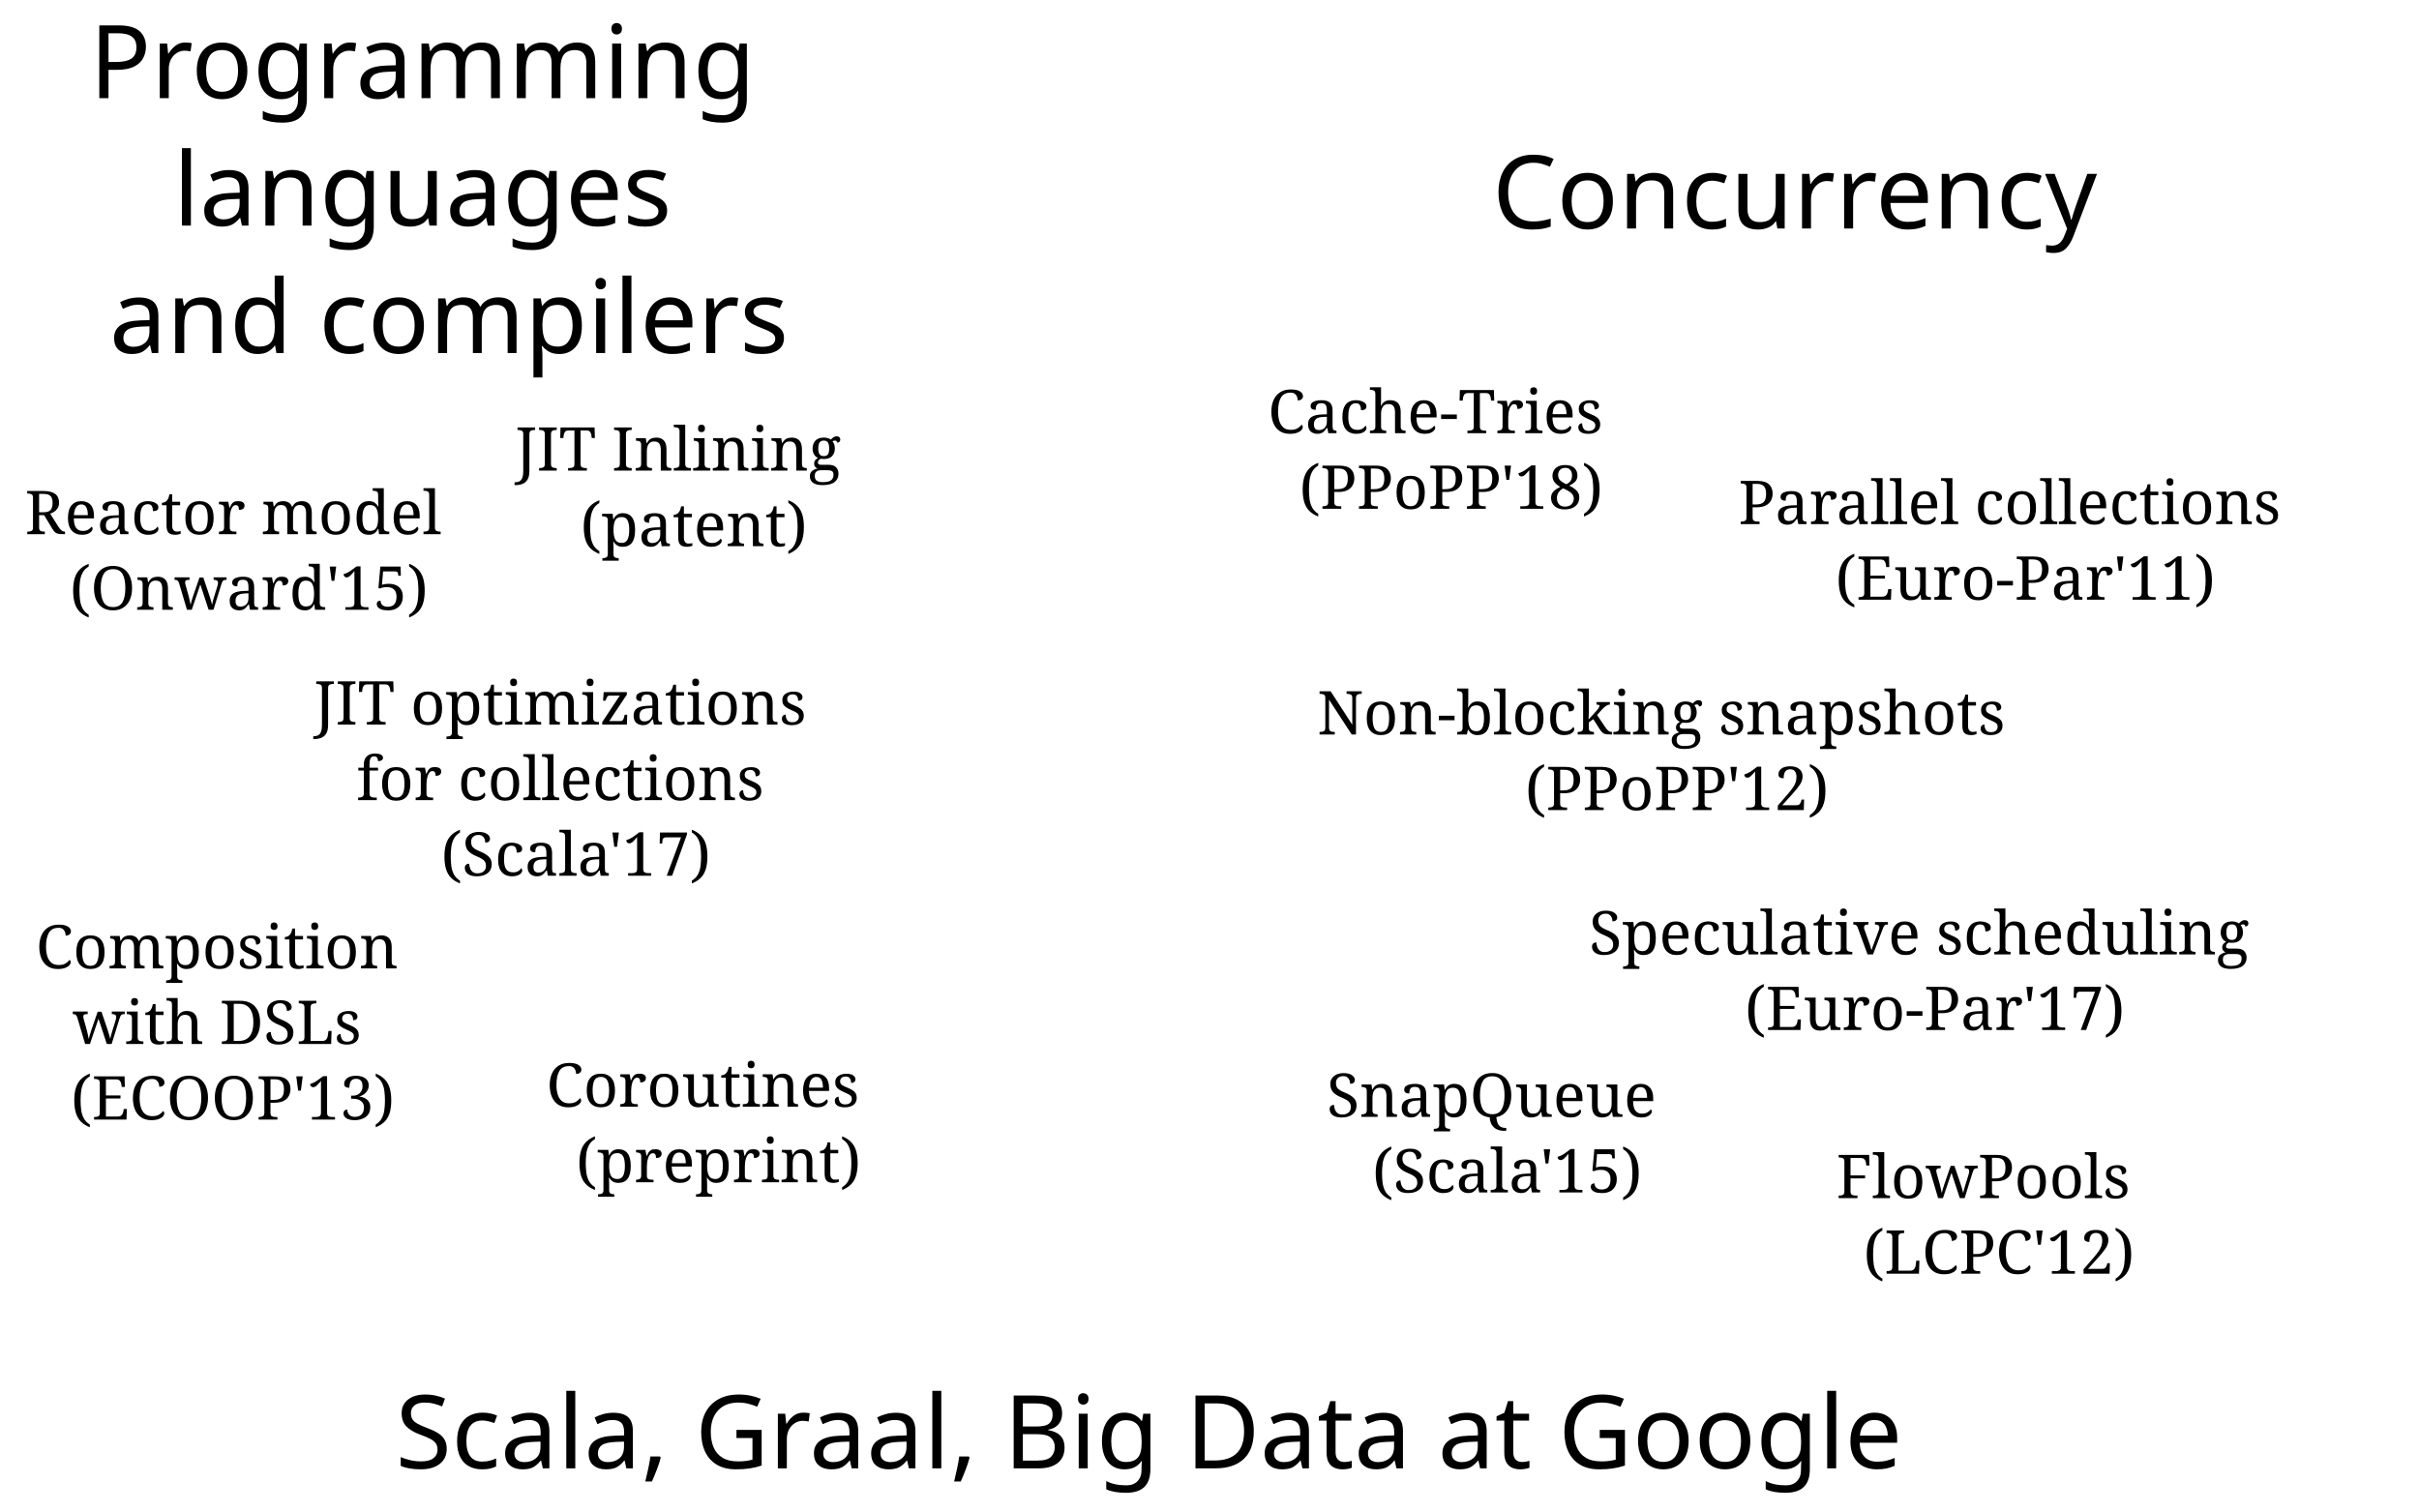
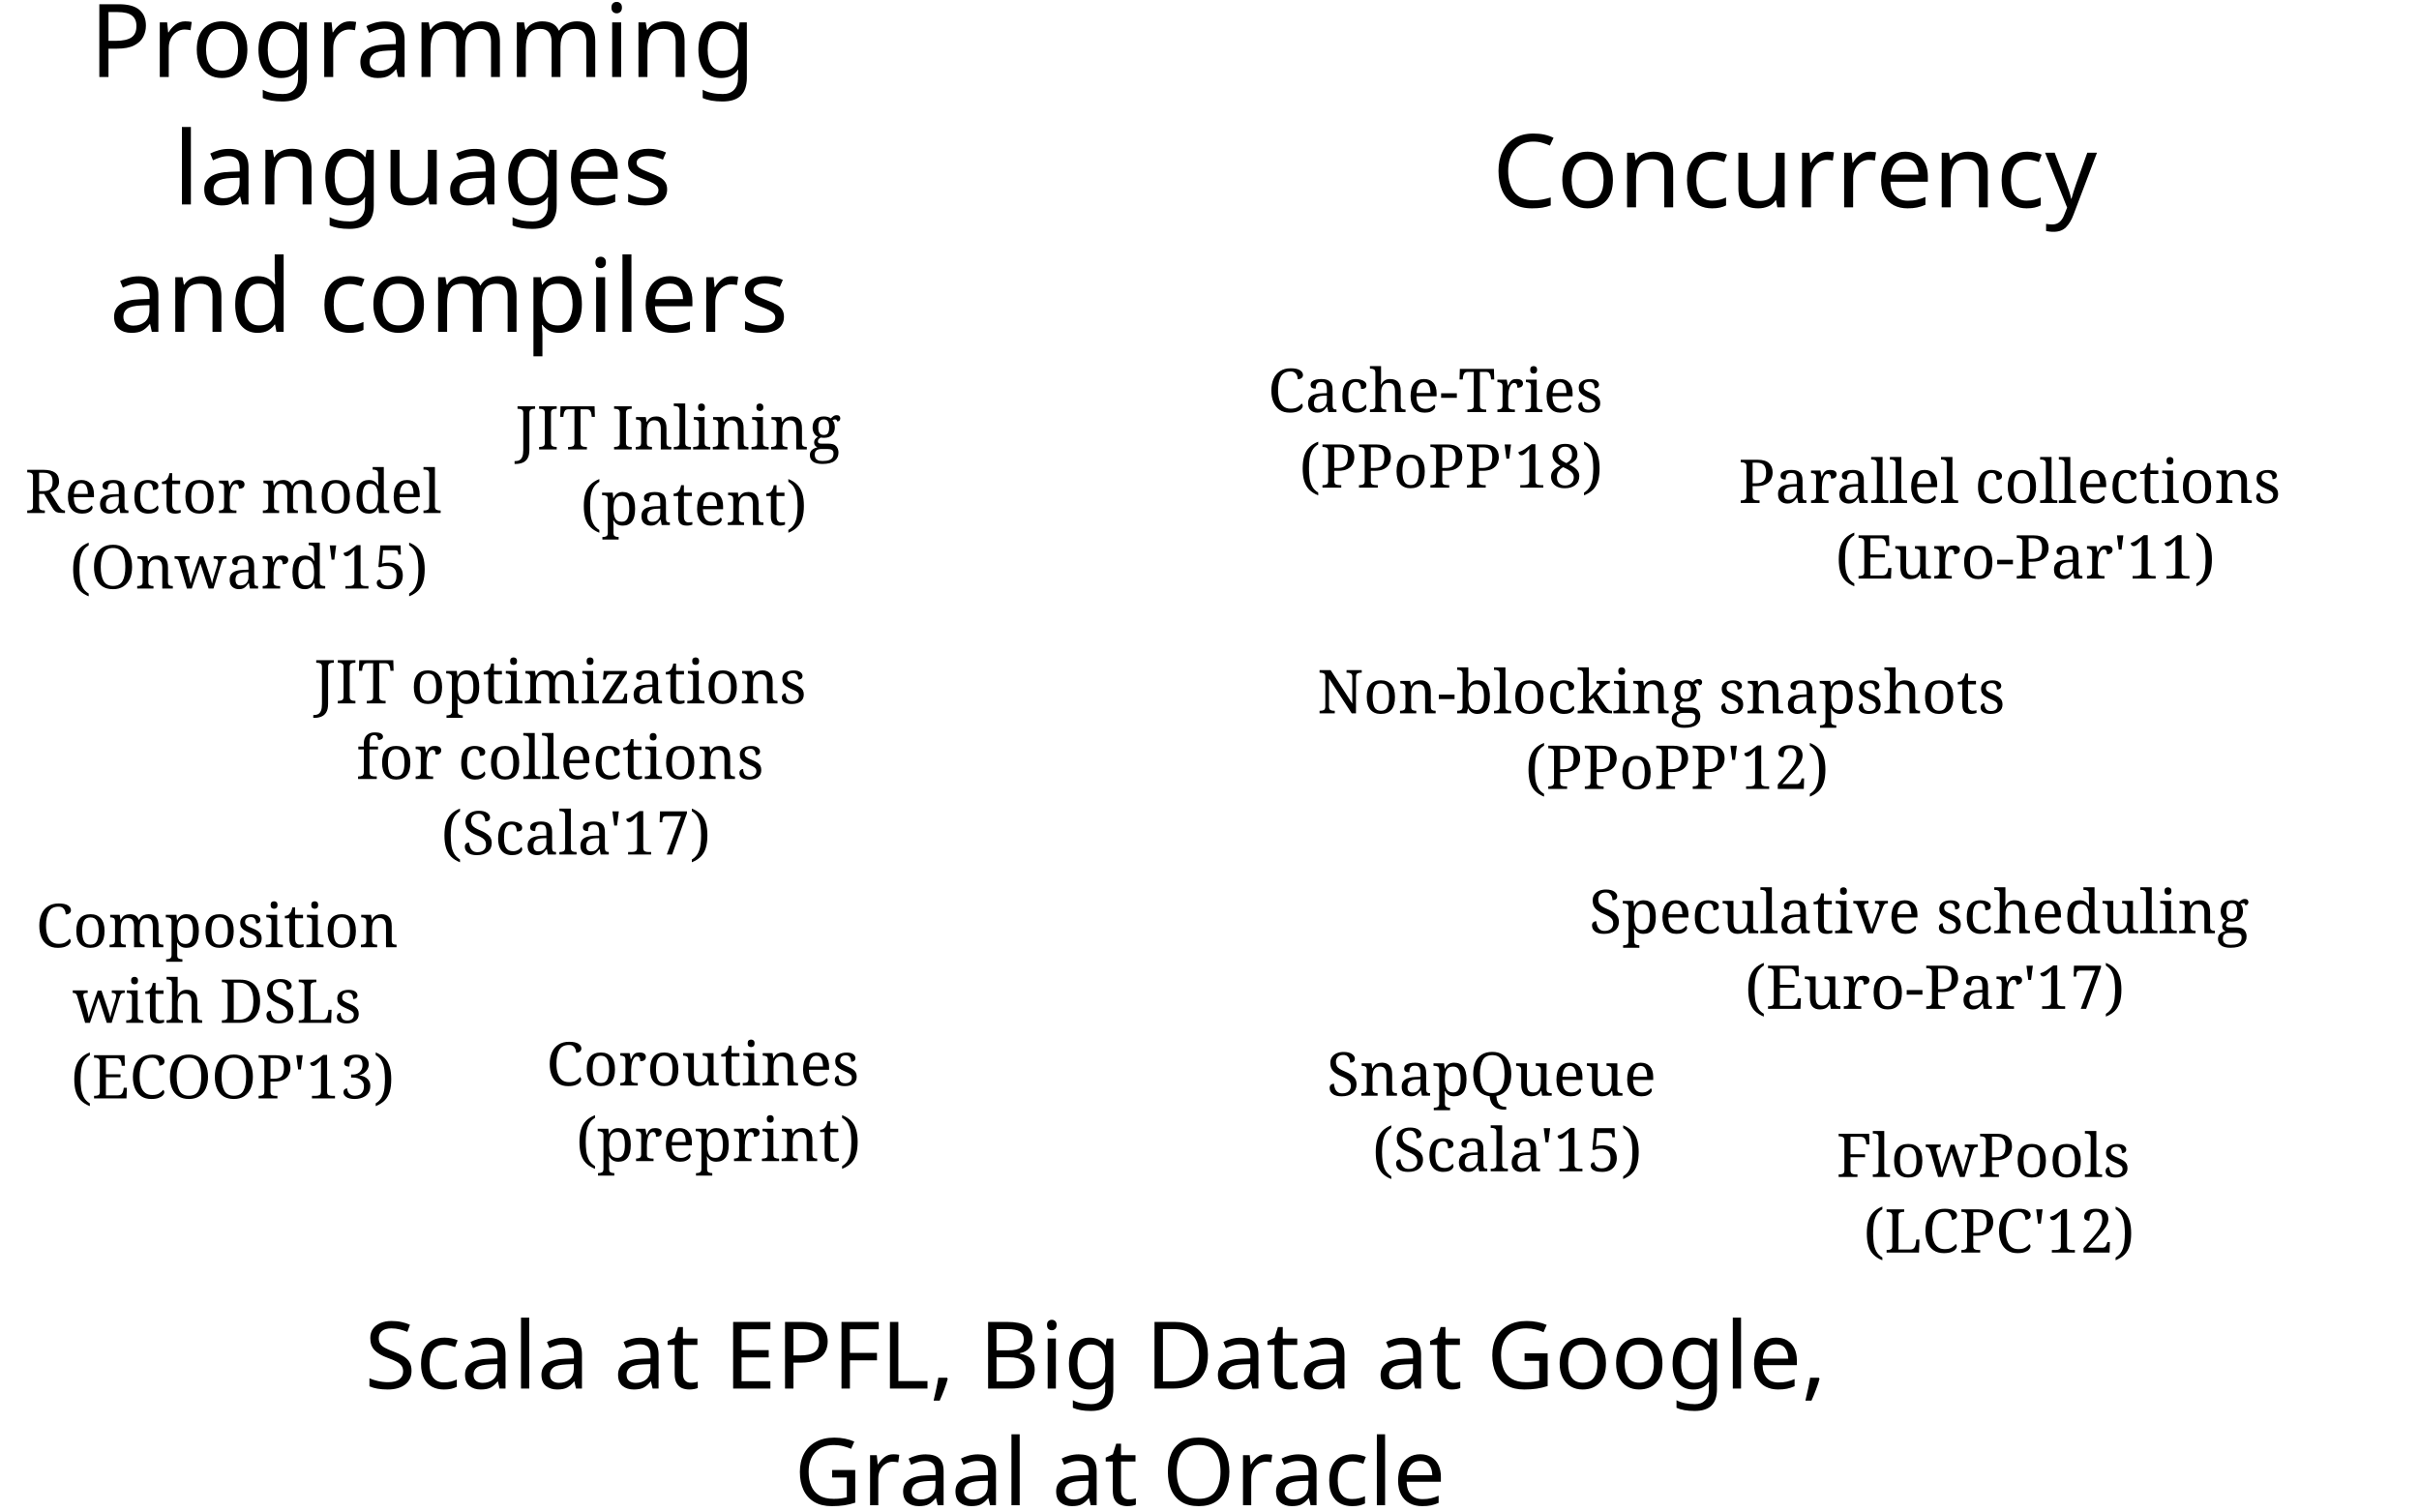
<svg xmlns="http://www.w3.org/2000/svg" width="1600" height="1000" id="svg2" version="1.1">
  <defs id="defs4">
    <marker orient="auto" refY="0" refX="0" id="TriangleOutL" style="overflow:visible">
      <path id="path3903" d="m 5.77,0 -8.65,5 0,-10 8.65,5 z" style="fill-rule:evenodd;stroke:#000000;stroke-width:1pt" transform="scale(0.8,0.8)" />
    </marker>
    <marker orient="auto" refY="0" refX="0" id="Arrow1Lend" style="overflow:visible">
      <path id="path3764" d="M 0,0 5,-5 -12.5,0 5,5 0,0 z" style="fill-rule:evenodd;stroke:#000000;stroke-width:1pt" transform="matrix(-0.8,0,0,-0.8,-10,0)" />
    </marker>
    <marker orient="auto" refY="0" refX="0" id="Arrow1Mend" style="overflow:visible">
      <path id="path3770" d="M 0,0 5,-5 -12.5,0 5,5 0,0 z" style="fill-rule:evenodd;stroke:#000000;stroke-width:1pt" transform="matrix(-0.4,0,0,-0.4,-4,0)" />
    </marker>
    <marker orient="auto" refY="0" refX="0" id="Arrow1MendU" style="overflow:visible">
      <path id="path4214" d="M 0,0 5,-5 -12.5,0 5,5 0,0 z" style="fill:#373737;fill-rule:evenodd;stroke:#373737;stroke-width:1pt" transform="matrix(-0.4,0,0,-0.4,-4,0)" />
    </marker>
    <marker orient="auto" refY="0" refX="0" id="Arrow1Mend8" style="overflow:visible">
      <path id="path4217" d="M 0,0 5,-5 -12.5,0 5,5 0,0 z" style="fill:#373737;fill-rule:evenodd;stroke:#373737;stroke-width:1pt" transform="matrix(-0.4,0,0,-0.4,-4,0)" />
    </marker>
    <marker orient="auto" refY="0" refX="0" id="Arrow1MendO" style="overflow:visible">
      <path id="path4220" d="M 0,0 5,-5 -12.5,0 5,5 0,0 z" style="fill:#373737;fill-rule:evenodd;stroke:#373737;stroke-width:1pt" transform="matrix(-0.4,0,0,-0.4,-4,0)" />
    </marker>
    <marker orient="auto" refY="0" refX="0" id="Arrow1MendP" style="overflow:visible">
      <path id="path4223" d="M 0,0 5,-5 -12.5,0 5,5 0,0 z" style="fill:#373737;fill-rule:evenodd;stroke:#373737;stroke-width:1pt" transform="matrix(-0.4,0,0,-0.4,-4,0)" />
    </marker>
    <marker orient="auto" refY="0" refX="0" id="Arrow1Mendm" style="overflow:visible">
      <path id="path4226" d="M 0,0 5,-5 -12.5,0 5,5 0,0 z" style="fill:#373737;fill-rule:evenodd;stroke:#373737;stroke-width:1pt" transform="matrix(-0.4,0,0,-0.4,-4,0)" />
    </marker>
    <marker orient="auto" refY="0" refX="0" id="Arrow1MendUk" style="overflow:visible">
      <path id="path4274" d="M 0,0 5,-5 -12.5,0 5,5 0,0 z" style="fill:#585858;fill-rule:evenodd;stroke:#585858;stroke-width:1pt" transform="matrix(-0.4,0,0,-0.4,-4,0)" />
    </marker>
    <marker orient="auto" refY="0" refX="0" id="Arrow1Mend8H" style="overflow:visible">
      <path id="path4277" d="M 0,0 5,-5 -12.5,0 5,5 0,0 z" style="fill:#585858;fill-rule:evenodd;stroke:#585858;stroke-width:1pt" transform="matrix(-0.4,0,0,-0.4,-4,0)" />
    </marker>
    <marker orient="auto" refY="0" refX="0" id="Arrow1MendOg" style="overflow:visible">
      <path id="path4280" d="M 0,0 5,-5 -12.5,0 5,5 0,0 z" style="fill:#585858;fill-rule:evenodd;stroke:#585858;stroke-width:1pt" transform="matrix(-0.4,0,0,-0.4,-4,0)" />
    </marker>
    <marker orient="auto" refY="0" refX="0" id="Arrow1MendP6" style="overflow:visible">
      <path id="path4283" d="M 0,0 5,-5 -12.5,0 5,5 0,0 z" style="fill:#585858;fill-rule:evenodd;stroke:#585858;stroke-width:1pt" transform="matrix(-0.4,0,0,-0.4,-4,0)" />
    </marker>
    <marker orient="auto" refY="0" refX="0" id="Arrow1MendmO" style="overflow:visible">
      <path id="path4286" d="M 0,0 5,-5 -12.5,0 5,5 0,0 z" style="fill:#585858;fill-rule:evenodd;stroke:#585858;stroke-width:1pt" transform="matrix(-0.4,0,0,-0.4,-4,0)" />
    </marker>
  </defs>
  <g id="layer1" transform="translate(0,-52.36218)">
-     <g id="g7736" transform="matrix(0.6536509,-0.7567962,0.7567962,0.6536509,-2681.625,445.4649)" />
-     <text xml:space="preserve" style="font-size:67.437px;font-style:normal;font-variant:normal;font-weight:normal;font-stretch:normal;line-height:125%;letter-spacing:0px;word-spacing:0px;fill:#000000;fill-opacity:1;stroke:none;font-family:Serif;-inkscape-font-specification:Serif" x="1230.86" y="203.54" id="text8362">
-       <tspan x="1230.86" y="203.54" style="font-style:normal;font-variant:normal;font-weight:normal;font-stretch:normal;text-align:center;text-anchor:middle;font-family:Sketch Block;-inkscape-font-specification:Sketch Block" id="tspan8467">Concurrency</tspan>
+     <g id="g7736" transform="matrix(0.6536509,-0.7567962,0.7567962,0.6536509,-2681.625,431.4649)" />
+     <text xml:space="preserve" style="font-size:67.437px;font-style:normal;font-variant:normal;font-weight:normal;font-stretch:normal;line-height:125%;letter-spacing:0px;word-spacing:0px;fill:#000000;fill-opacity:1;stroke:none;font-family:Serif;-inkscape-font-specification:Serif" x="1230.86" y="189.54" id="text8362">
+       <tspan x="1230.86" y="189.54" style="font-style:normal;font-variant:normal;font-weight:normal;font-stretch:normal;text-align:center;text-anchor:middle;font-family:Sketch Block;-inkscape-font-specification:Sketch Block" id="tspan8467">Concurrency</tspan>
    </text>
-     <text id="text8368" y="117.314" x="340.801" style="font-size:67.437px;font-style:normal;font-variant:normal;font-weight:normal;font-stretch:normal;line-height:125%;letter-spacing:0px;word-spacing:0px;fill:#000000;fill-opacity:1;stroke:none;font-family:Serif;-inkscape-font-specification:Serif" xml:space="preserve">
-       <tspan style="font-style:normal;font-variant:normal;font-weight:normal;font-stretch:normal;text-align:center;text-anchor:middle;font-family:Sketch Block;-inkscape-font-specification:Sketch Block" y="117.314" x="340.801" id="tspan8445">Programming</tspan>
-       <tspan style="font-style:normal;font-variant:normal;font-weight:normal;font-stretch:normal;text-align:center;text-anchor:middle;font-family:Sketch Block;-inkscape-font-specification:Sketch Block" y="201.61" x="340.801" id="tspan8449">languages</tspan>
-       <tspan style="font-style:normal;font-variant:normal;font-weight:normal;font-stretch:normal;text-align:center;text-anchor:middle;font-family:Sketch Block;-inkscape-font-specification:Sketch Block" y="285.906" x="340.801" id="tspan8465">and compilers</tspan>
+     <text id="text8368" y="103.314" x="340.801" style="font-size:67.437px;font-style:normal;font-variant:normal;font-weight:normal;font-stretch:normal;line-height:125%;letter-spacing:0px;word-spacing:0px;fill:#000000;fill-opacity:1;stroke:none;font-family:Serif;-inkscape-font-specification:Serif" xml:space="preserve">
+       <tspan style="font-style:normal;font-variant:normal;font-weight:normal;font-stretch:normal;text-align:center;text-anchor:middle;font-family:Sketch Block;-inkscape-font-specification:Sketch Block" y="103.314" x="340.801" id="tspan8445">Programming</tspan>
+       <tspan style="font-style:normal;font-variant:normal;font-weight:normal;font-stretch:normal;text-align:center;text-anchor:middle;font-family:Sketch Block;-inkscape-font-specification:Sketch Block" y="187.61" x="340.801" id="tspan8449">languages</tspan>
+       <tspan style="font-style:normal;font-variant:normal;font-weight:normal;font-stretch:normal;text-align:center;text-anchor:middle;font-family:Sketch Block;-inkscape-font-specification:Sketch Block" y="271.906" x="340.801" id="tspan8465">and compilers</tspan>
    </text>
-     <text xml:space="preserve" style="font-size:40px;font-style:normal;font-variant:normal;font-weight:normal;font-stretch:normal;line-height:125%;letter-spacing:0px;word-spacing:0px;fill:#000000;fill-opacity:1;stroke:none;font-family:Serif;-inkscape-font-specification:Serif" x="501.273" y="784.539" id="text8390">
-       <tspan id="tspan8392" x="501.273" y="784.539" style="text-align:center;text-anchor:middle">Coroutines</tspan>
-       <tspan x="501.273" y="834.539" id="tspan8394" style="text-align:center;text-anchor:middle">(preprint)</tspan>
+     <text xml:space="preserve" style="font-size:40px;font-style:normal;font-variant:normal;font-weight:normal;font-stretch:normal;line-height:125%;letter-spacing:0px;word-spacing:0px;fill:#000000;fill-opacity:1;stroke:none;font-family:Serif;-inkscape-font-specification:Serif" x="501.273" y="770.539" id="text8390">
+       <tspan id="tspan8392" x="501.273" y="770.539" style="text-align:center;text-anchor:middle">Coroutines</tspan>
+       <tspan x="501.273" y="820.539" id="tspan8394" style="text-align:center;text-anchor:middle">(preprint)</tspan>
    </text>
-     <text id="text8396" y="693.038" x="179.959" style="font-size:40px;font-style:normal;font-variant:normal;font-weight:normal;font-stretch:normal;line-height:125%;letter-spacing:0px;word-spacing:0px;fill:#000000;fill-opacity:1;stroke:none;font-family:Serif;-inkscape-font-specification:Serif" xml:space="preserve">
-       <tspan style="text-align:center;text-anchor:middle" y="693.038" x="179.959" id="tspan8398">Composition</tspan>
-       <tspan style="text-align:center;text-anchor:middle" y="743.038" x="179.959" id="tspan8471">with DSLs</tspan>
-       <tspan style="text-align:center;text-anchor:middle" id="tspan8400" y="793.038" x="179.959">(ECOOP'13)</tspan>
+     <text id="text8396" y="679.038" x="179.959" style="font-size:40px;font-style:normal;font-variant:normal;font-weight:normal;font-stretch:normal;line-height:125%;letter-spacing:0px;word-spacing:0px;fill:#000000;fill-opacity:1;stroke:none;font-family:Serif;-inkscape-font-specification:Serif" xml:space="preserve">
+       <tspan style="text-align:center;text-anchor:middle" y="679.038" x="179.959" id="tspan8398">Composition</tspan>
+       <tspan style="text-align:center;text-anchor:middle" y="729.038" x="179.959" id="tspan8471">with DSLs</tspan>
+       <tspan style="text-align:center;text-anchor:middle" id="tspan8400" y="779.038" x="179.959">(ECOOP'13)</tspan>
    </text>
-     <text xml:space="preserve" style="font-size:40px;font-style:normal;font-variant:normal;font-weight:normal;font-stretch:normal;line-height:125%;letter-spacing:0px;word-spacing:0px;fill:#000000;fill-opacity:1;stroke:none;font-family:Serif;-inkscape-font-specification:Serif" x="190.646" y="405.755" id="text8402">
-       <tspan id="tspan8404" x="190.646" y="405.755" style="text-align:center;text-anchor:middle">Reactor model</tspan>
-       <tspan x="190.646" y="455.755" id="tspan8406" style="text-align:center;text-anchor:middle">(Onward'15)</tspan>
+     <text xml:space="preserve" style="font-size:40px;font-style:normal;font-variant:normal;font-weight:normal;font-stretch:normal;line-height:125%;letter-spacing:0px;word-spacing:0px;fill:#000000;fill-opacity:1;stroke:none;font-family:Serif;-inkscape-font-specification:Serif" x="190.646" y="391.755" id="text8402">
+       <tspan id="tspan8404" x="190.646" y="391.755" style="text-align:center;text-anchor:middle">Reactor model</tspan>
+       <tspan x="190.646" y="441.755" id="tspan8406" style="text-align:center;text-anchor:middle">(Onward'15)</tspan>
    </text>
-     <text id="text8408" y="683.794" x="1305.758" style="font-size:40px;font-style:normal;font-variant:normal;font-weight:normal;font-stretch:normal;line-height:125%;letter-spacing:0px;word-spacing:0px;fill:#000000;fill-opacity:1;stroke:none;font-family:Serif;-inkscape-font-specification:Serif" xml:space="preserve">
-       <tspan style="text-align:center;text-anchor:middle" y="683.794" x="1305.758" id="tspan8410">Speculative scheduling</tspan>
-       <tspan style="text-align:center;text-anchor:middle" id="tspan8412" y="733.794" x="1305.758">(Euro-Par'17)</tspan>
+     <text id="text8408" y="669.794" x="1305.758" style="font-size:40px;font-style:normal;font-variant:normal;font-weight:normal;font-stretch:normal;line-height:125%;letter-spacing:0px;word-spacing:0px;fill:#000000;fill-opacity:1;stroke:none;font-family:Serif;-inkscape-font-specification:Serif" xml:space="preserve">
+       <tspan style="text-align:center;text-anchor:middle" y="669.794" x="1305.758" id="tspan8410">Speculative scheduling</tspan>
+       <tspan style="text-align:center;text-anchor:middle" id="tspan8412" y="719.794" x="1305.758">(Euro-Par'17)</tspan>
    </text>
-     <text xml:space="preserve" style="font-size:40px;font-style:normal;font-variant:normal;font-weight:normal;font-stretch:normal;line-height:125%;letter-spacing:0px;word-spacing:0px;fill:#000000;fill-opacity:1;stroke:none;font-family:Serif;-inkscape-font-specification:Serif" x="985.817" y="338.965" id="text8414">
-       <tspan id="tspan8416" x="985.817" y="338.965" style="text-align:center;text-anchor:middle">Cache-Tries</tspan>
-       <tspan x="985.817" y="388.965" id="tspan8418" style="text-align:center;text-anchor:middle">(PPoPP'18)</tspan>
+     <text xml:space="preserve" style="font-size:40px;font-style:normal;font-variant:normal;font-weight:normal;font-stretch:normal;line-height:125%;letter-spacing:0px;word-spacing:0px;fill:#000000;fill-opacity:1;stroke:none;font-family:Serif;-inkscape-font-specification:Serif" x="985.817" y="324.965" id="text8414">
+       <tspan id="tspan8416" x="985.817" y="324.965" style="text-align:center;text-anchor:middle">Cache-Tries</tspan>
+       <tspan x="985.817" y="374.965" id="tspan8418" style="text-align:center;text-anchor:middle">(PPoPP'18)</tspan>
    </text>
-     <text id="text8420" y="538.279" x="1135.19" style="font-size:40px;font-style:normal;font-variant:normal;font-weight:normal;font-stretch:normal;line-height:125%;letter-spacing:0px;word-spacing:0px;fill:#000000;fill-opacity:1;stroke:none;font-family:Serif;-inkscape-font-specification:Serif" xml:space="preserve">
-       <tspan style="text-align:center;text-anchor:middle" y="538.279" x="1135.19" id="tspan8422">Non-blocking snapshots</tspan>
-       <tspan style="text-align:center;text-anchor:middle" id="tspan8424" y="588.279" x="1135.19">(PPoPP'12)</tspan>
+     <text id="text8420" y="524.279" x="1135.19" style="font-size:40px;font-style:normal;font-variant:normal;font-weight:normal;font-stretch:normal;line-height:125%;letter-spacing:0px;word-spacing:0px;fill:#000000;fill-opacity:1;stroke:none;font-family:Serif;-inkscape-font-specification:Serif" xml:space="preserve">
+       <tspan style="text-align:center;text-anchor:middle" y="524.279" x="1135.19" id="tspan8422">Non-blocking snapshots</tspan>
+       <tspan style="text-align:center;text-anchor:middle" id="tspan8424" y="574.279" x="1135.19">(PPoPP'12)</tspan>
    </text>
-     <text xml:space="preserve" style="font-size:40px;font-style:normal;font-variant:normal;font-weight:normal;font-stretch:normal;line-height:125%;letter-spacing:0px;word-spacing:0px;fill:#000000;fill-opacity:1;stroke:none;font-family:Serif;-inkscape-font-specification:Serif" x="406.93" y="531.71" id="text8426">
-       <tspan id="tspan8428" x="406.93" y="531.71" style="text-align:center;text-anchor:middle">JIT optimizations</tspan>
-       <tspan x="406.93" y="581.71" style="text-align:center;text-anchor:middle" id="tspan8451">for collections</tspan>
-       <tspan x="406.93" y="631.71" id="tspan8430" style="text-align:center;text-anchor:middle">(Scala'17)</tspan>
+     <text xml:space="preserve" style="font-size:40px;font-style:normal;font-variant:normal;font-weight:normal;font-stretch:normal;line-height:125%;letter-spacing:0px;word-spacing:0px;fill:#000000;fill-opacity:1;stroke:none;font-family:Serif;-inkscape-font-specification:Serif" x="406.93" y="517.71" id="text8426">
+       <tspan id="tspan8428" x="406.93" y="517.71" style="text-align:center;text-anchor:middle">JIT optimizations</tspan>
+       <tspan x="406.93" y="567.71" style="text-align:center;text-anchor:middle" id="tspan8451">for collections</tspan>
+       <tspan x="406.93" y="617.71" id="tspan8430" style="text-align:center;text-anchor:middle">(Scala'17)</tspan>
    </text>
-     <text id="text8432" y="363.71" x="484.93" style="font-size:40px;font-style:normal;font-variant:normal;font-weight:normal;font-stretch:normal;line-height:125%;letter-spacing:0px;word-spacing:0px;fill:#000000;fill-opacity:1;stroke:none;font-family:Serif;-inkscape-font-specification:Serif" xml:space="preserve">
-       <tspan style="text-align:center;text-anchor:middle" y="363.71" x="484.93" id="tspan8434">JIT Inlining</tspan>
-       <tspan style="text-align:center;text-anchor:middle" id="tspan8436" y="413.71" x="484.93">(patent)</tspan>
+     <text id="text8432" y="349.71" x="484.93" style="font-size:40px;font-style:normal;font-variant:normal;font-weight:normal;font-stretch:normal;line-height:125%;letter-spacing:0px;word-spacing:0px;fill:#000000;fill-opacity:1;stroke:none;font-family:Serif;-inkscape-font-specification:Serif" xml:space="preserve">
+       <tspan style="text-align:center;text-anchor:middle" y="349.71" x="484.93" id="tspan8434">JIT Inlining</tspan>
+       <tspan style="text-align:center;text-anchor:middle" id="tspan8436" y="399.71" x="484.93">(patent)</tspan>
    </text>
-     <text id="text8438" y="399.107" x="1365.616" style="font-size:40px;font-style:normal;font-variant:normal;font-weight:normal;font-stretch:normal;line-height:125%;letter-spacing:0px;word-spacing:0px;fill:#000000;fill-opacity:1;stroke:none;font-family:Serif;-inkscape-font-specification:Serif" xml:space="preserve">
-       <tspan style="text-align:center;text-anchor:middle" y="399.107" x="1365.616" id="tspan8440">Parallel collections</tspan>
-       <tspan style="text-align:center;text-anchor:middle" id="tspan8442" y="449.107" x="1365.616">(Euro-Par'11)</tspan>
+     <text id="text8438" y="385.107" x="1365.616" style="font-size:40px;font-style:normal;font-variant:normal;font-weight:normal;font-stretch:normal;line-height:125%;letter-spacing:0px;word-spacing:0px;fill:#000000;fill-opacity:1;stroke:none;font-family:Serif;-inkscape-font-specification:Serif" xml:space="preserve">
+       <tspan style="text-align:center;text-anchor:middle" y="385.107" x="1365.616" id="tspan8440">Parallel collections</tspan>
+       <tspan style="text-align:center;text-anchor:middle" id="tspan8442" y="435.107" x="1365.616">(Euro-Par'11)</tspan>
    </text>
-     <text xml:space="preserve" style="font-size:40px;font-style:normal;font-variant:normal;font-weight:normal;font-stretch:normal;line-height:125%;letter-spacing:0px;word-spacing:0px;fill:#000000;fill-opacity:1;stroke:none;font-family:Serif;-inkscape-font-specification:Serif" x="1022.915" y="791.274" id="text8453">
-       <tspan id="tspan8455" x="1022.915" y="791.274" style="text-align:center;text-anchor:middle">SnapQueue</tspan>
-       <tspan x="1022.915" y="841.274" id="tspan8457" style="text-align:center;text-anchor:middle">(Scala'15)</tspan>
+     <text xml:space="preserve" style="font-size:40px;font-style:normal;font-variant:normal;font-weight:normal;font-stretch:normal;line-height:125%;letter-spacing:0px;word-spacing:0px;fill:#000000;fill-opacity:1;stroke:none;font-family:Serif;-inkscape-font-specification:Serif" x="1022.915" y="777.274" id="text8453">
+       <tspan id="tspan8455" x="1022.915" y="777.274" style="text-align:center;text-anchor:middle">SnapQueue</tspan>
+       <tspan x="1022.915" y="827.274" id="tspan8457" style="text-align:center;text-anchor:middle">(Scala'15)</tspan>
    </text>
-     <text id="text8459" y="845.014" x="1348.185" style="font-size:40px;font-style:normal;font-variant:normal;font-weight:normal;font-stretch:normal;line-height:125%;letter-spacing:0px;word-spacing:0px;fill:#000000;fill-opacity:1;stroke:none;font-family:Serif;-inkscape-font-specification:Serif" xml:space="preserve">
-       <tspan style="text-align:center;text-anchor:middle" y="845.014" x="1348.185" id="tspan8461">FlowPools</tspan>
-       <tspan style="text-align:center;text-anchor:middle" id="tspan8463" y="895.014" x="1348.185">(LCPC'12)</tspan>
+     <text id="text8459" y="831.014" x="1348.185" style="font-size:40px;font-style:normal;font-variant:normal;font-weight:normal;font-stretch:normal;line-height:125%;letter-spacing:0px;word-spacing:0px;fill:#000000;fill-opacity:1;stroke:none;font-family:Serif;-inkscape-font-specification:Serif" xml:space="preserve">
+       <tspan style="text-align:center;text-anchor:middle" y="831.014" x="1348.185" id="tspan8461">FlowPools</tspan>
+       <tspan style="text-align:center;text-anchor:middle" id="tspan8463" y="881.014" x="1348.185">(LCPC'12)</tspan>
    </text>
-     <text id="text9743" y="1023.783" x="803.767" style="font-size:67.437px;font-style:normal;font-variant:normal;font-weight:normal;font-stretch:normal;line-height:125%;letter-spacing:0px;word-spacing:0px;fill:#000000;fill-opacity:1;stroke:none;font-family:Serif;-inkscape-font-specification:Serif" xml:space="preserve">
-       <tspan id="tspan9745" style="font-style:normal;font-variant:normal;font-weight:normal;font-stretch:normal;text-align:center;text-anchor:middle;font-family:Sketch Block;-inkscape-font-specification:Sketch Block" y="1023.783" x="803.767">Scala, Graal, Big Data at Google</tspan>
+     <text id="text9743" y="971.018" x="780.864" style="font-size:61.731px;font-style:normal;font-variant:normal;font-weight:normal;font-stretch:normal;line-height:125%;letter-spacing:0px;word-spacing:0px;fill:#000000;fill-opacity:1;stroke:none;font-family:Serif;-inkscape-font-specification:Serif" xml:space="preserve">
+       <tspan style="font-style:normal;font-variant:normal;font-weight:normal;font-stretch:normal;text-align:center;text-anchor:middle;font-family:Sketch Block;-inkscape-font-specification:Sketch Block" y="971.018" x="780.864" id="tspan4992">Scala at EPFL, Big Data at Google,</tspan>
+       <tspan style="font-style:normal;font-variant:normal;font-weight:normal;font-stretch:normal;text-align:center;text-anchor:middle;font-family:Sketch Block;-inkscape-font-specification:Sketch Block" y="1048.182" x="780.864" id="tspan4996">Graal at Oracle</tspan>
    </text>
  </g>
</svg>
